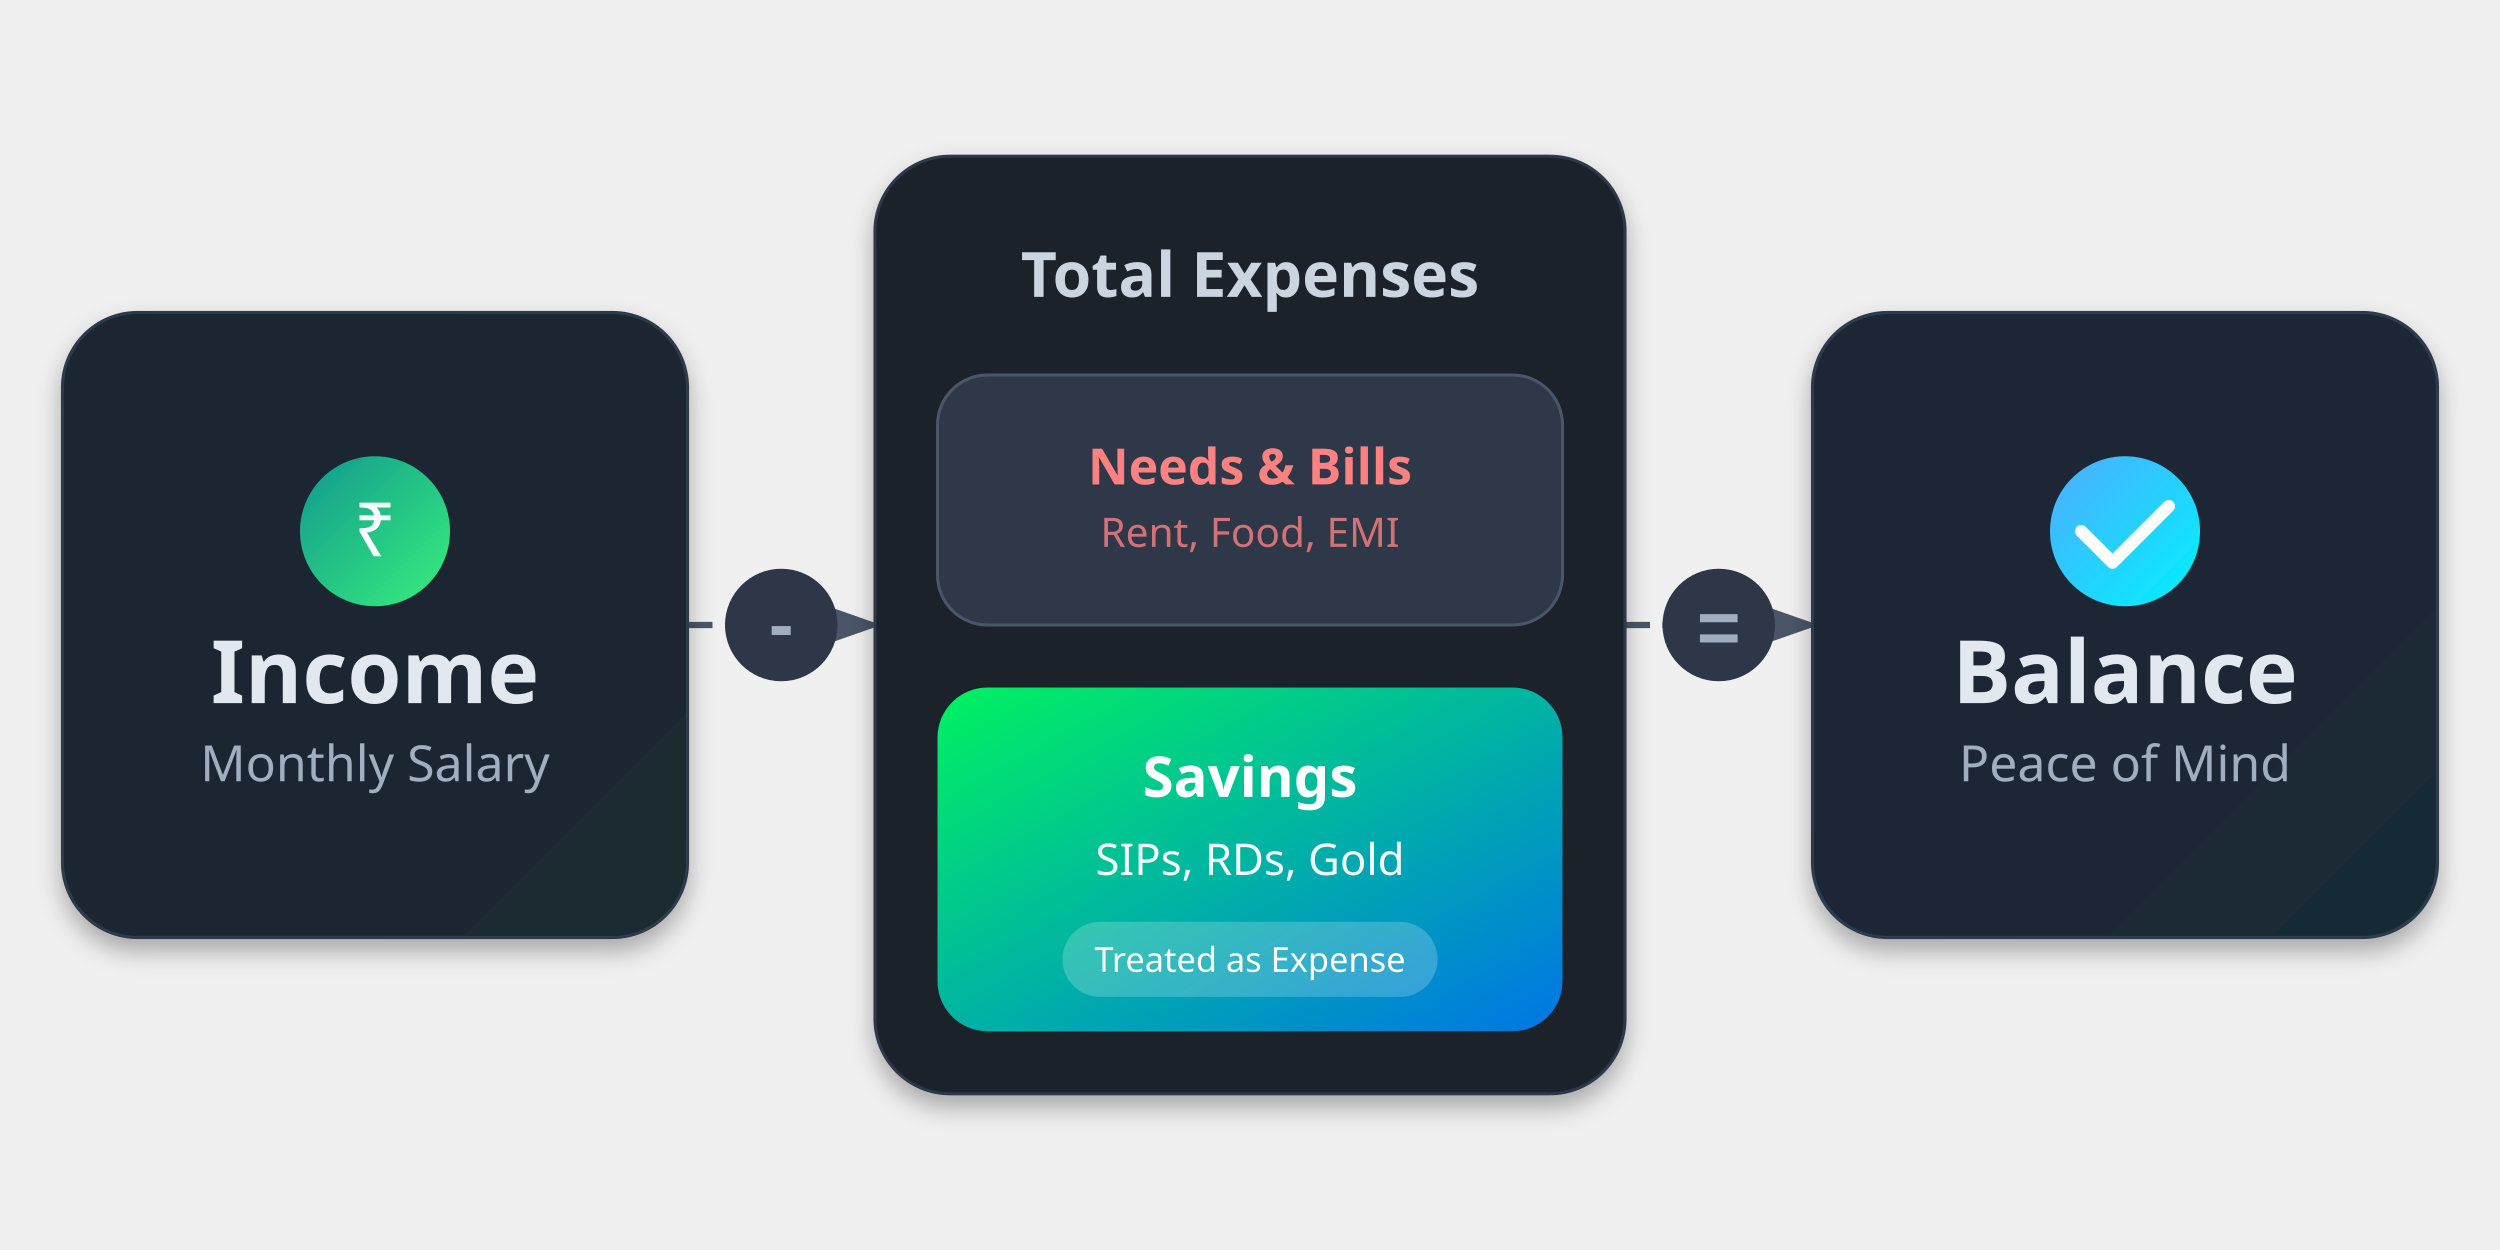
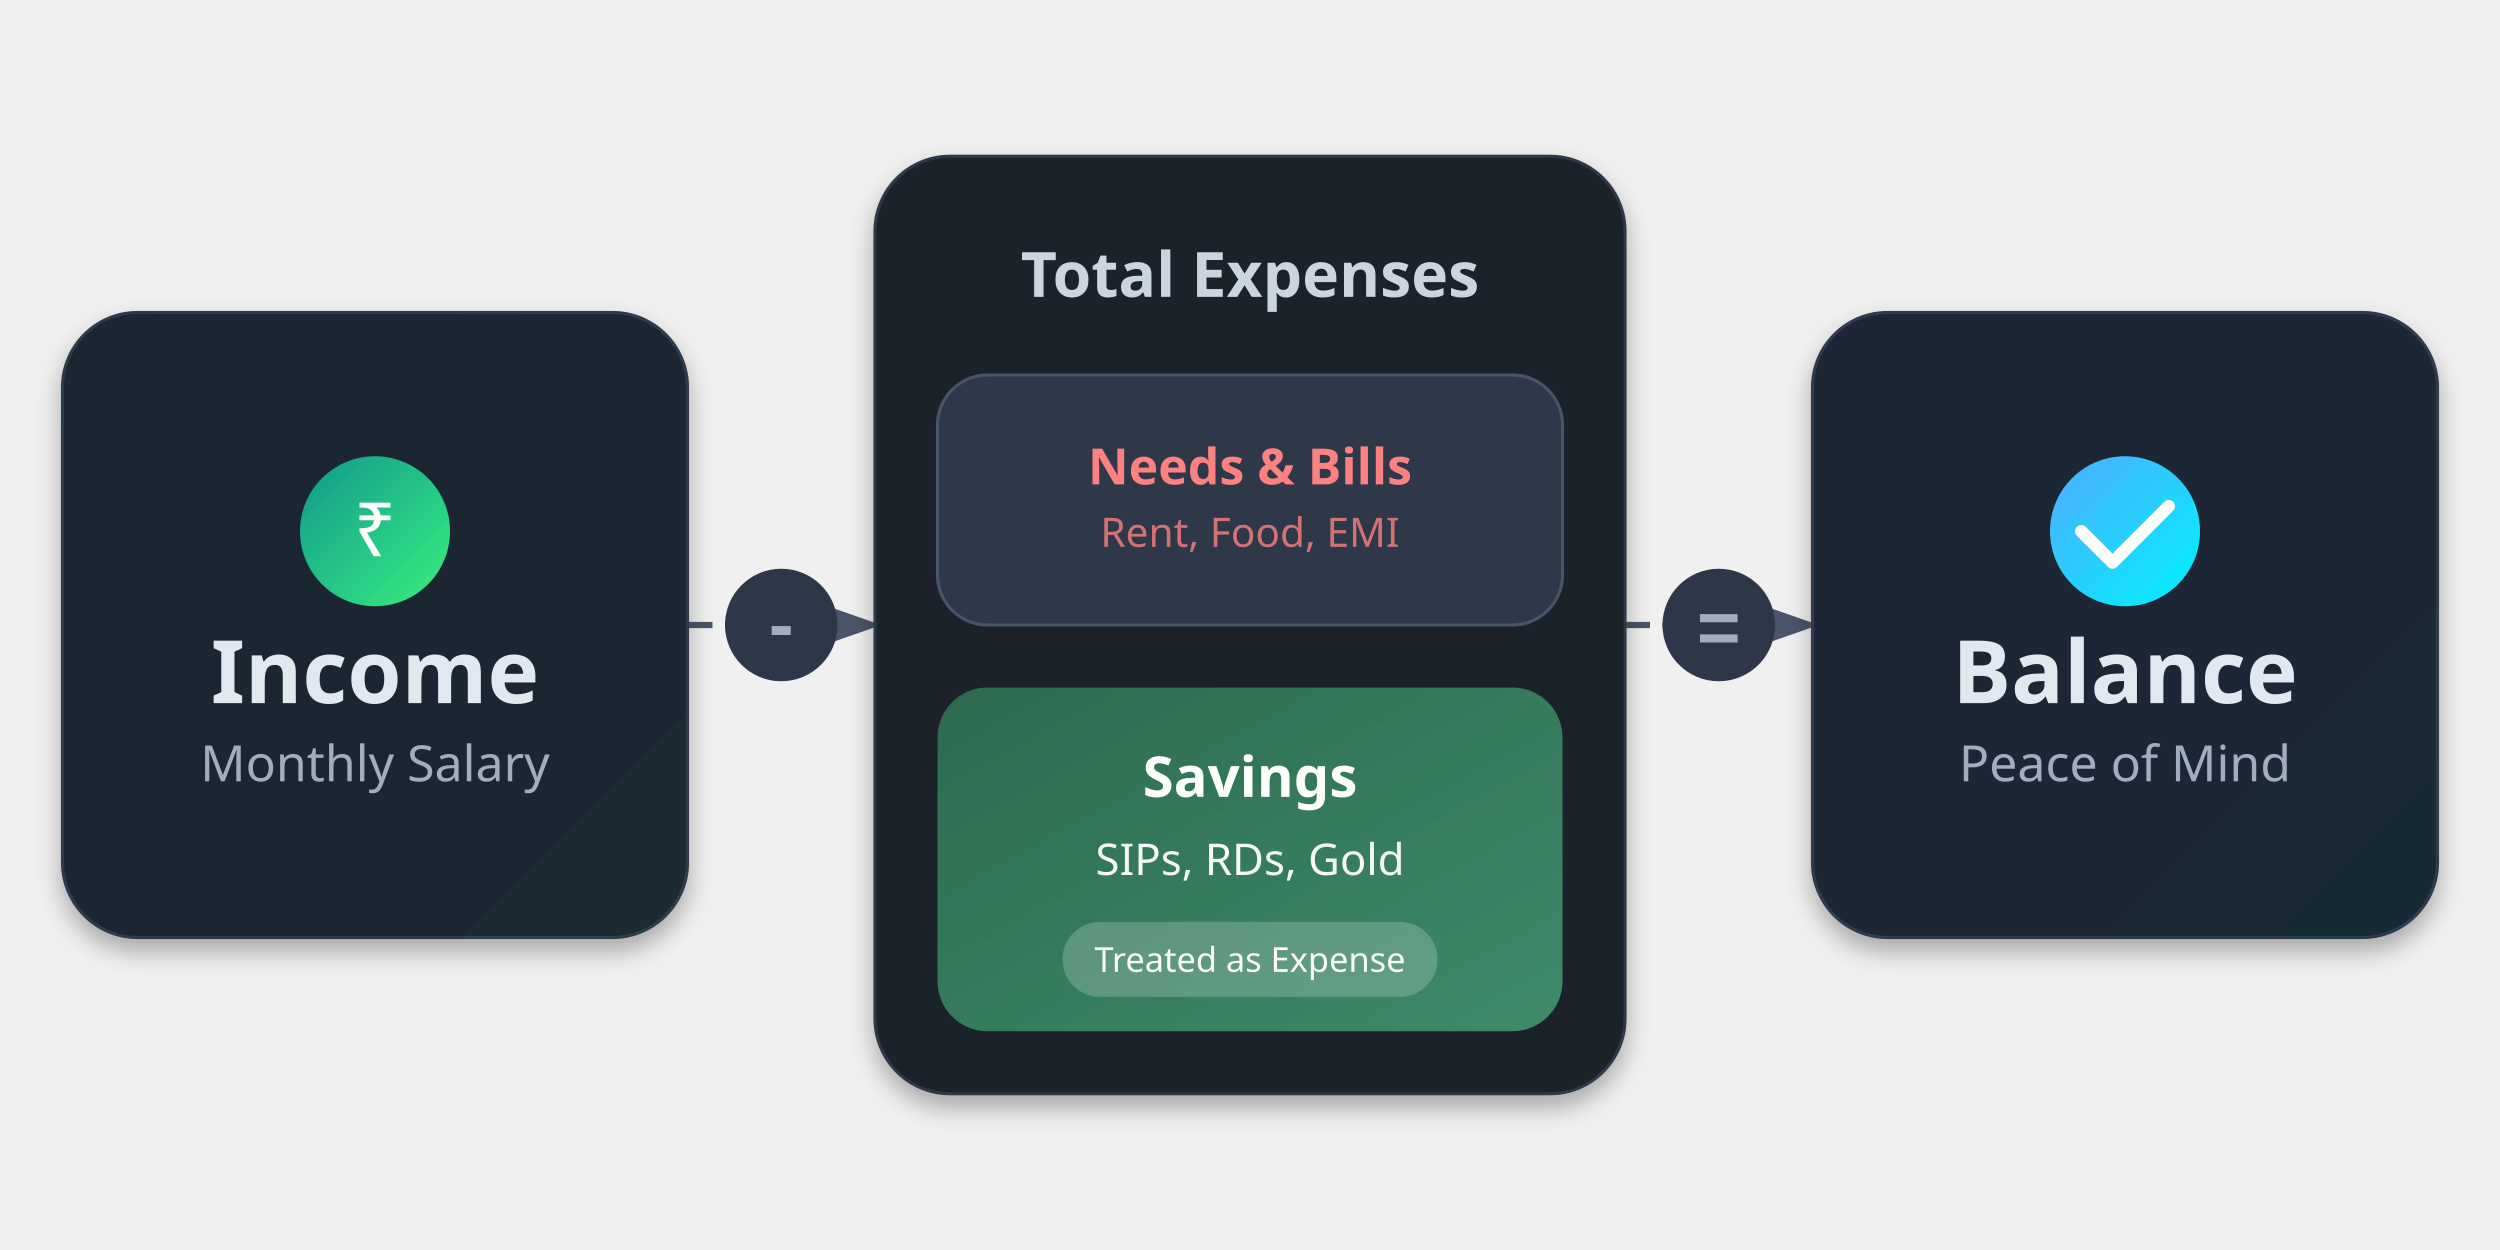
<svg xmlns="http://www.w3.org/2000/svg" width="800" height="400" viewBox="0 0 800 400">
  <defs>
    <linearGradient id="brandGrad" x1="0%" y1="0%" x2="100%" y2="100%">
-       <stop offset="0%" stop-color="#00f260" stop-opacity="1" />
-       <stop offset="100%" stop-color="#0575e6" stop-opacity="1" />
+       <stop offset="0%" stop-color="#2d6a4f" stop-opacity="1" />
+       <stop offset="100%" stop-color="#3d8b6a" stop-opacity="1" />
    </linearGradient>
    <linearGradient id="incomeGrad" x1="0%" y1="0%" x2="100%" y2="100%">
      <stop offset="0%" stop-color="#11998e" stop-opacity="1" />
      <stop offset="100%" stop-color="#38ef7d" stop-opacity="1" />
    </linearGradient>
    <linearGradient id="expenseGrad" x1="0%" y1="0%" x2="100%" y2="100%">
      <stop offset="0%" stop-color="#ff9a9e" stop-opacity="1" />
      <stop offset="100%" stop-color="#ff6b6b" stop-opacity="1" />
    </linearGradient>
    <linearGradient id="balanceGrad" x1="0%" y1="0%" x2="100%" y2="100%">
      <stop offset="0%" stop-color="#4facfe" stop-opacity="1" />
      <stop offset="100%" stop-color="#00f2fe" stop-opacity="1" />
    </linearGradient>
    <marker id="arrowhead" markerWidth="10" markerHeight="7" refX="9" refY="3.5" orient="auto">
      <polygon points="0 0, 10 3.5, 0 7" fill="#4a5568" />
    </marker>
    <filter id="softShadow" x="-50%" y="-50%" width="200%" height="200%">
      <feGaussianBlur in="SourceAlpha" stdDeviation="4" />
      <feOffset dx="0" dy="4" result="offsetblur" />
      <feComponentTransfer>
        <feFuncA type="linear" slope="0.3" />
      </feComponentTransfer>
      <feMerge>
        <feMergeNode />
        <feMergeNode in="SourceGraphic" />
      </feMerge>
    </filter>
  </defs>
  <line x1="220" y1="200" x2="280" y2="200" stroke="#4a5568" stroke-width="2" stroke-dasharray="8 4" marker-end="url(#arrowhead)" />
  <line x1="520" y1="200" x2="580" y2="200" stroke="#4a5568" stroke-width="2" stroke-dasharray="8 4" marker-end="url(#arrowhead)" />
  <g transform="translate(20, 100)" filter="url(#softShadow)">
    <rect x="0" y="0" width="200" height="200" rx="24" ry="24" fill="#1a202c" stroke="#2d3748" stroke-width="1" />
    <rect x="0" y="0" width="200" height="200" rx="24" ry="24" fill="url(#incomeGrad)" opacity="0.05" />
    <circle cx="100" cy="70" r="24" fill="url(#incomeGrad)" />
    <text x="100" y="78" font-family="'Bootstrap-icons'" font-size="24" fill="white" text-anchor="middle">₹</text>
-     <text x="100" y="125" font-family="'Outfit', 'Segoe UI', sans-serif" font-size="28" font-weight="700" fill="#e2e8f0" text-anchor="middle">Income</text>
-     <text x="100" y="150" font-family="'Outfit', 'Segoe UI', sans-serif" font-size="16" fill="#a0aec0" text-anchor="middle">Monthly Salary</text>
+     <text x="100" y="125" font-family="'DM Sans', 'Segoe UI', sans-serif" font-size="28" font-weight="700" fill="#e2e8f0" text-anchor="middle">Income</text>
+     <text x="100" y="150" font-family="'DM Sans', 'Segoe UI', sans-serif" font-size="16" fill="#a0aec0" text-anchor="middle">Monthly Salary</text>
  </g>
  <g transform="translate(280, 50)" filter="url(#softShadow)">
    <rect x="0" y="0" width="240" height="300" rx="24" ry="24" fill="#1a202c" stroke="#2d3748" stroke-width="1" />
-     <text x="120" y="45" font-family="'Outfit', 'Segoe UI', sans-serif" font-size="20" font-weight="600" fill="#cbd5e0" text-anchor="middle">Total Expenses</text>
+     <text x="120" y="45" font-family="'DM Sans', 'Segoe UI', sans-serif" font-size="20" font-weight="600" fill="#cbd5e0" text-anchor="middle">Total Expenses</text>
    <g transform="translate(20, 70)">
      <rect x="0" y="0" width="200" height="80" rx="16" ry="16" fill="#2d3748" stroke="#4a5568" stroke-width="1" />
-       <text x="100" y="35" font-family="'Outfit', 'Segoe UI', sans-serif" font-size="16" font-weight="600" fill="#fc8181" text-anchor="middle">Needs &amp; Bills</text>
-       <text x="100" y="55" font-family="'Outfit', 'Segoe UI', sans-serif" font-size="13" fill="#fc8181" opacity="0.8" text-anchor="middle">Rent, Food, EMI</text>
+       <text x="100" y="35" font-family="'DM Sans', 'Segoe UI', sans-serif" font-size="16" font-weight="600" fill="#fc8181" text-anchor="middle">Needs &amp; Bills</text>
+       <text x="100" y="55" font-family="'DM Sans', 'Segoe UI', sans-serif" font-size="13" fill="#fc8181" opacity="0.8" text-anchor="middle">Rent, Food, EMI</text>
    </g>
    <g transform="translate(20, 170)">
      <rect x="0" y="0" width="200" height="110" rx="16" ry="16" fill="url(#brandGrad)" />
-       <text x="100" y="35" font-family="'Outfit', 'Segoe UI', sans-serif" font-size="18" font-weight="700" fill="white" text-anchor="middle" style="text-shadow: 0 2px 4px rgba(0,0,0,0.2)">Savings</text>
-       <text x="100" y="60" font-family="'Outfit', 'Segoe UI', sans-serif" font-size="14" fill="white" opacity="0.95" text-anchor="middle">SIPs, RDs, Gold</text>
+       <text x="100" y="35" font-family="'DM Sans', 'Segoe UI', sans-serif" font-size="18" font-weight="700" fill="white" text-anchor="middle" style="text-shadow: 0 2px 4px rgba(0,0,0,0.2)">Savings</text>
+       <text x="100" y="60" font-family="'DM Sans', 'Segoe UI', sans-serif" font-size="14" fill="white" opacity="0.95" text-anchor="middle">SIPs, RDs, Gold</text>
      <rect x="40" y="75" width="120" height="24" rx="12" fill="white" fill-opacity="0.2" />
-       <text x="100" y="91" font-family="'Outfit', 'Segoe UI', sans-serif" font-size="11" font-weight="500" fill="white" text-anchor="middle">Treated as Expense</text>
+       <text x="100" y="91" font-family="'DM Sans', 'Segoe UI', sans-serif" font-size="11" font-weight="500" fill="white" text-anchor="middle">Treated as Expense</text>
    </g>
  </g>
  <g transform="translate(580, 100)" filter="url(#softShadow)">
    <rect x="0" y="0" width="200" height="200" rx="24" ry="24" fill="#1a202c" stroke="#2d3748" stroke-width="1" />
    <rect x="0" y="0" width="200" height="200" rx="24" ry="24" fill="url(#balanceGrad)" opacity="0.05" />
    <circle cx="100" cy="70" r="24" fill="url(#balanceGrad)" />
    <path d="M86 70 L96 80 L114 62" stroke="white" stroke-width="4" fill="none" stroke-linecap="round" stroke-linejoin="round" />
-     <text x="100" y="125" font-family="'Outfit', 'Segoe UI', sans-serif" font-size="28" font-weight="700" fill="#e2e8f0" text-anchor="middle">Balance</text>
-     <text x="100" y="150" font-family="'Outfit', 'Segoe UI', sans-serif" font-size="16" fill="#a0aec0" text-anchor="middle">Peace of Mind</text>
+     <text x="100" y="125" font-family="'DM Sans', 'Segoe UI', sans-serif" font-size="28" font-weight="700" fill="#e2e8f0" text-anchor="middle">Balance</text>
+     <text x="100" y="150" font-family="'DM Sans', 'Segoe UI', sans-serif" font-size="16" fill="#a0aec0" text-anchor="middle">Peace of Mind</text>
  </g>
  <circle cx="250" cy="200" r="18" fill="#2d3748" />
  <text x="250" y="208" font-family="Arial, sans-serif" font-size="24" fill="#a0aec0" font-weight="bold" text-anchor="middle">-</text>
  <circle cx="550" cy="200" r="18" fill="#2d3748" />
  <text x="550" y="209" font-family="Arial, sans-serif" font-size="24" fill="#a0aec0" font-weight="bold" text-anchor="middle">=</text>
</svg>
